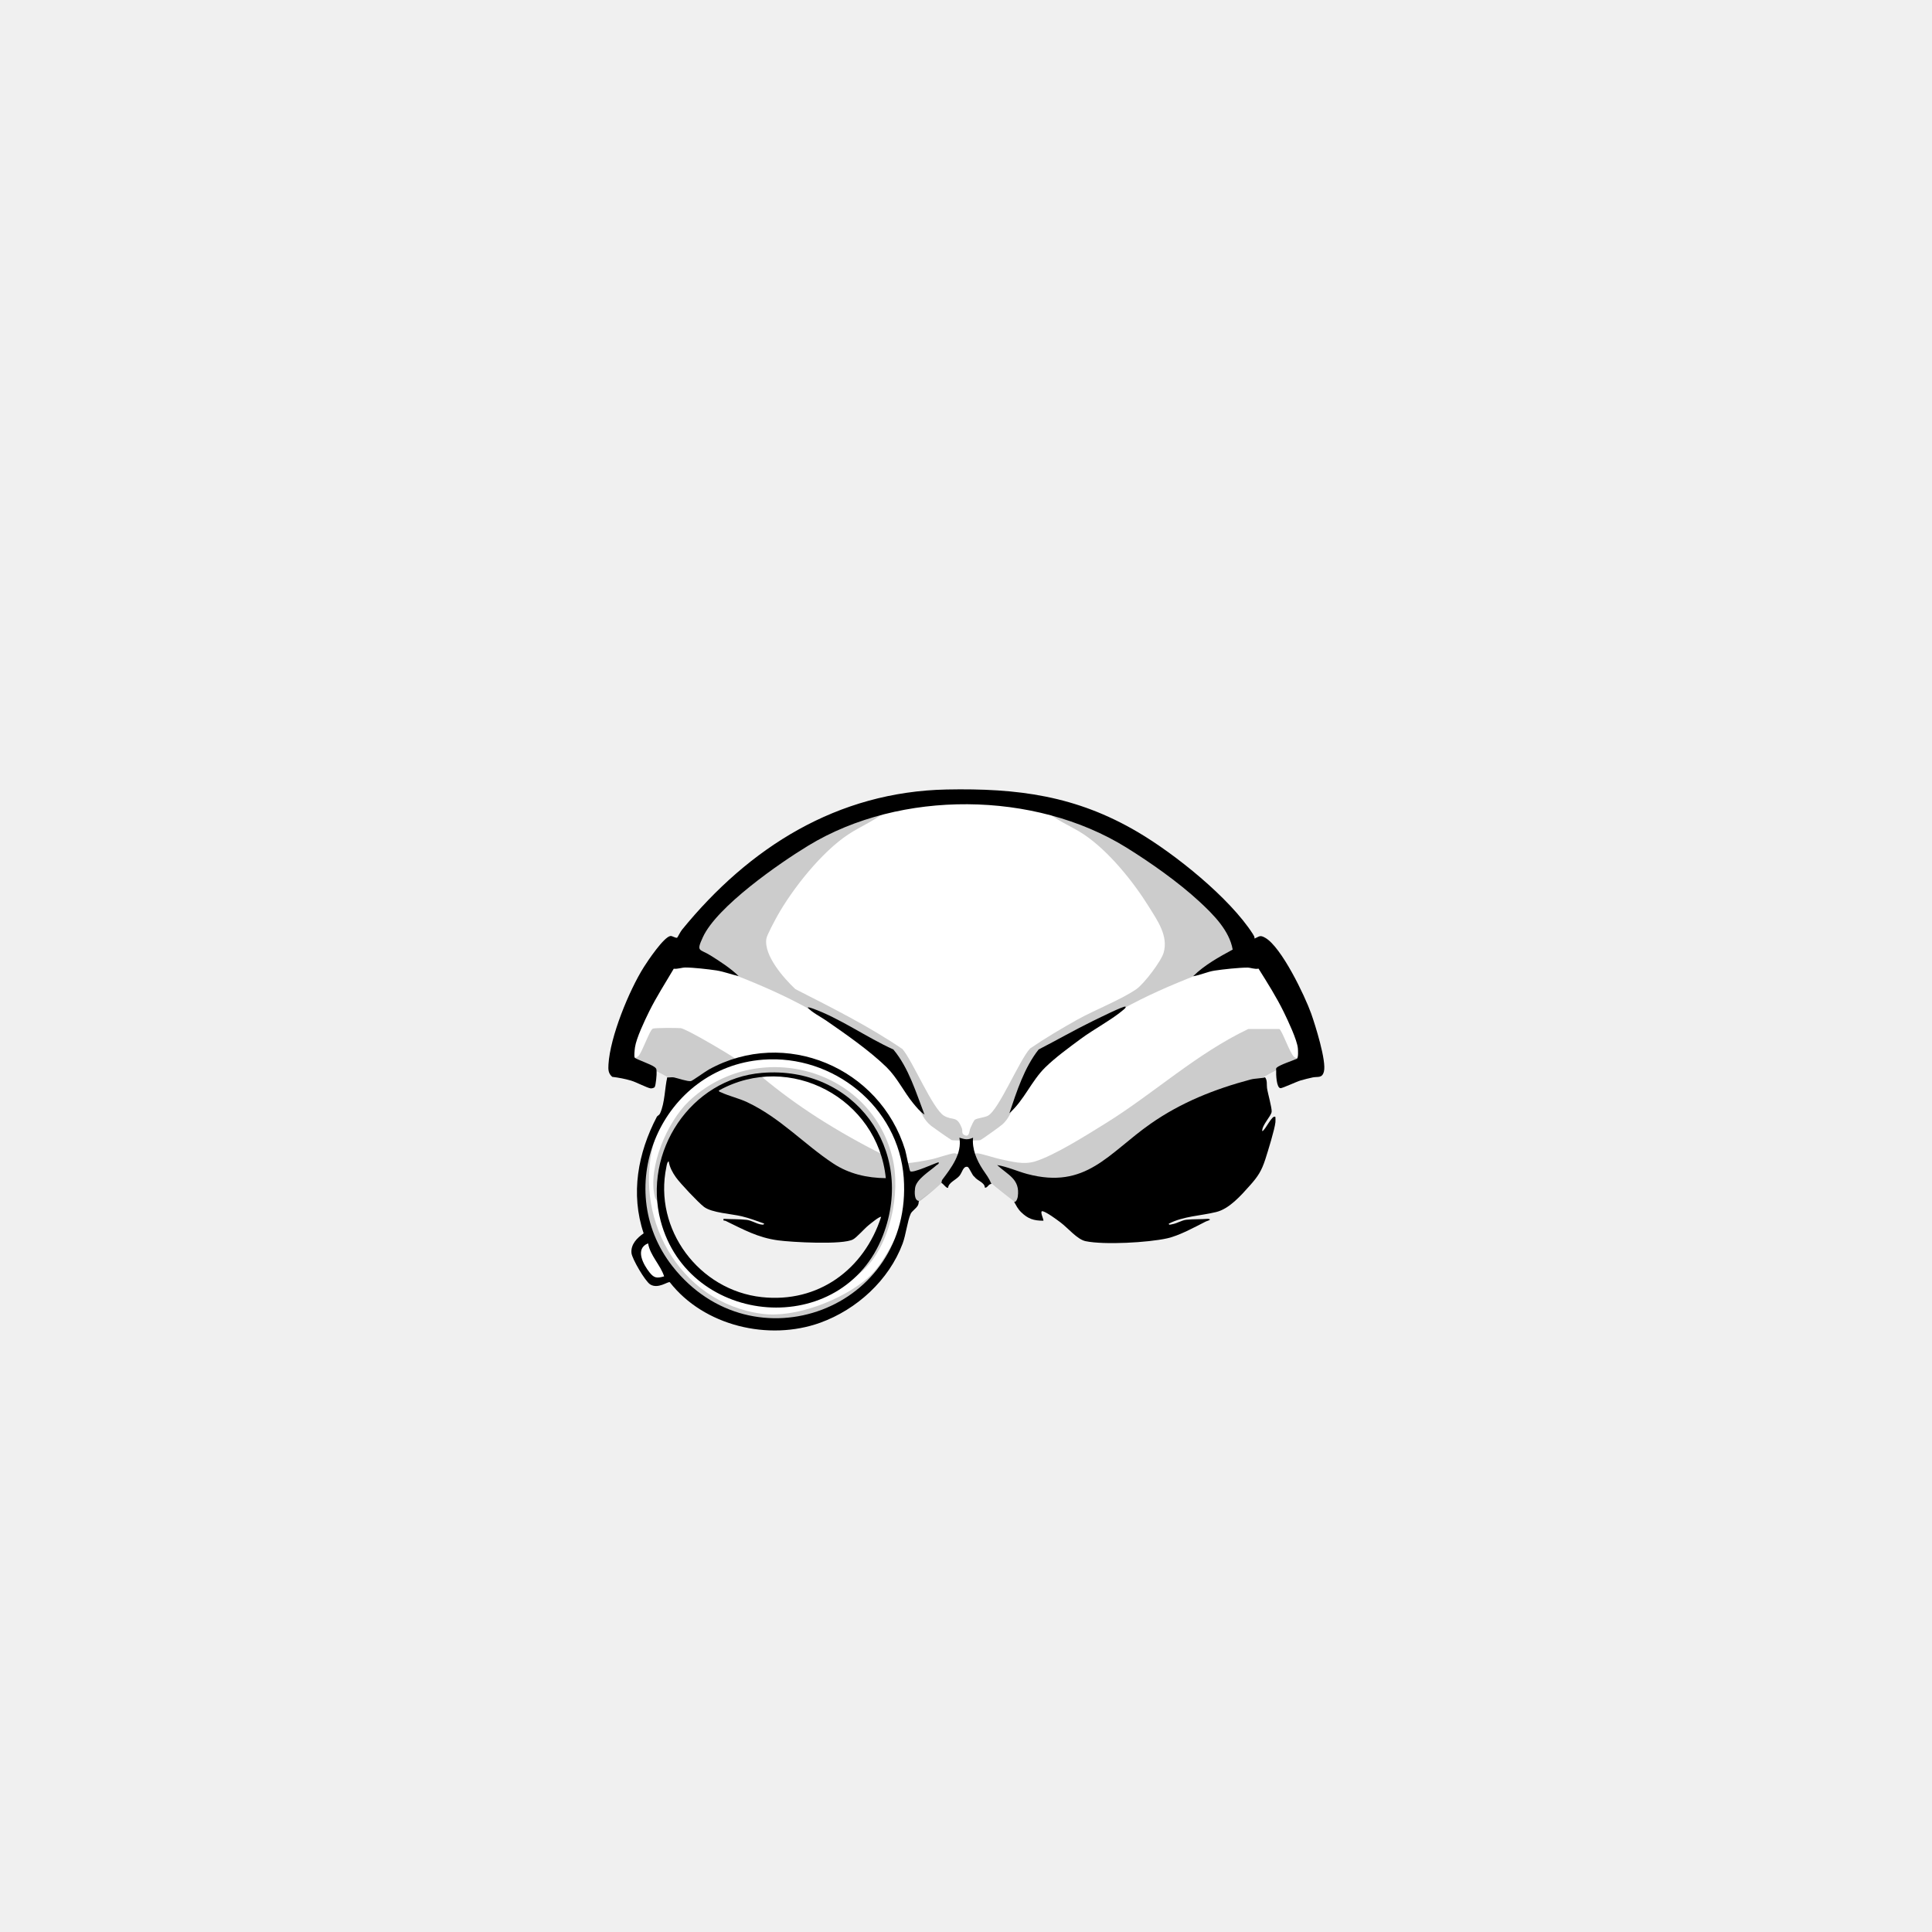
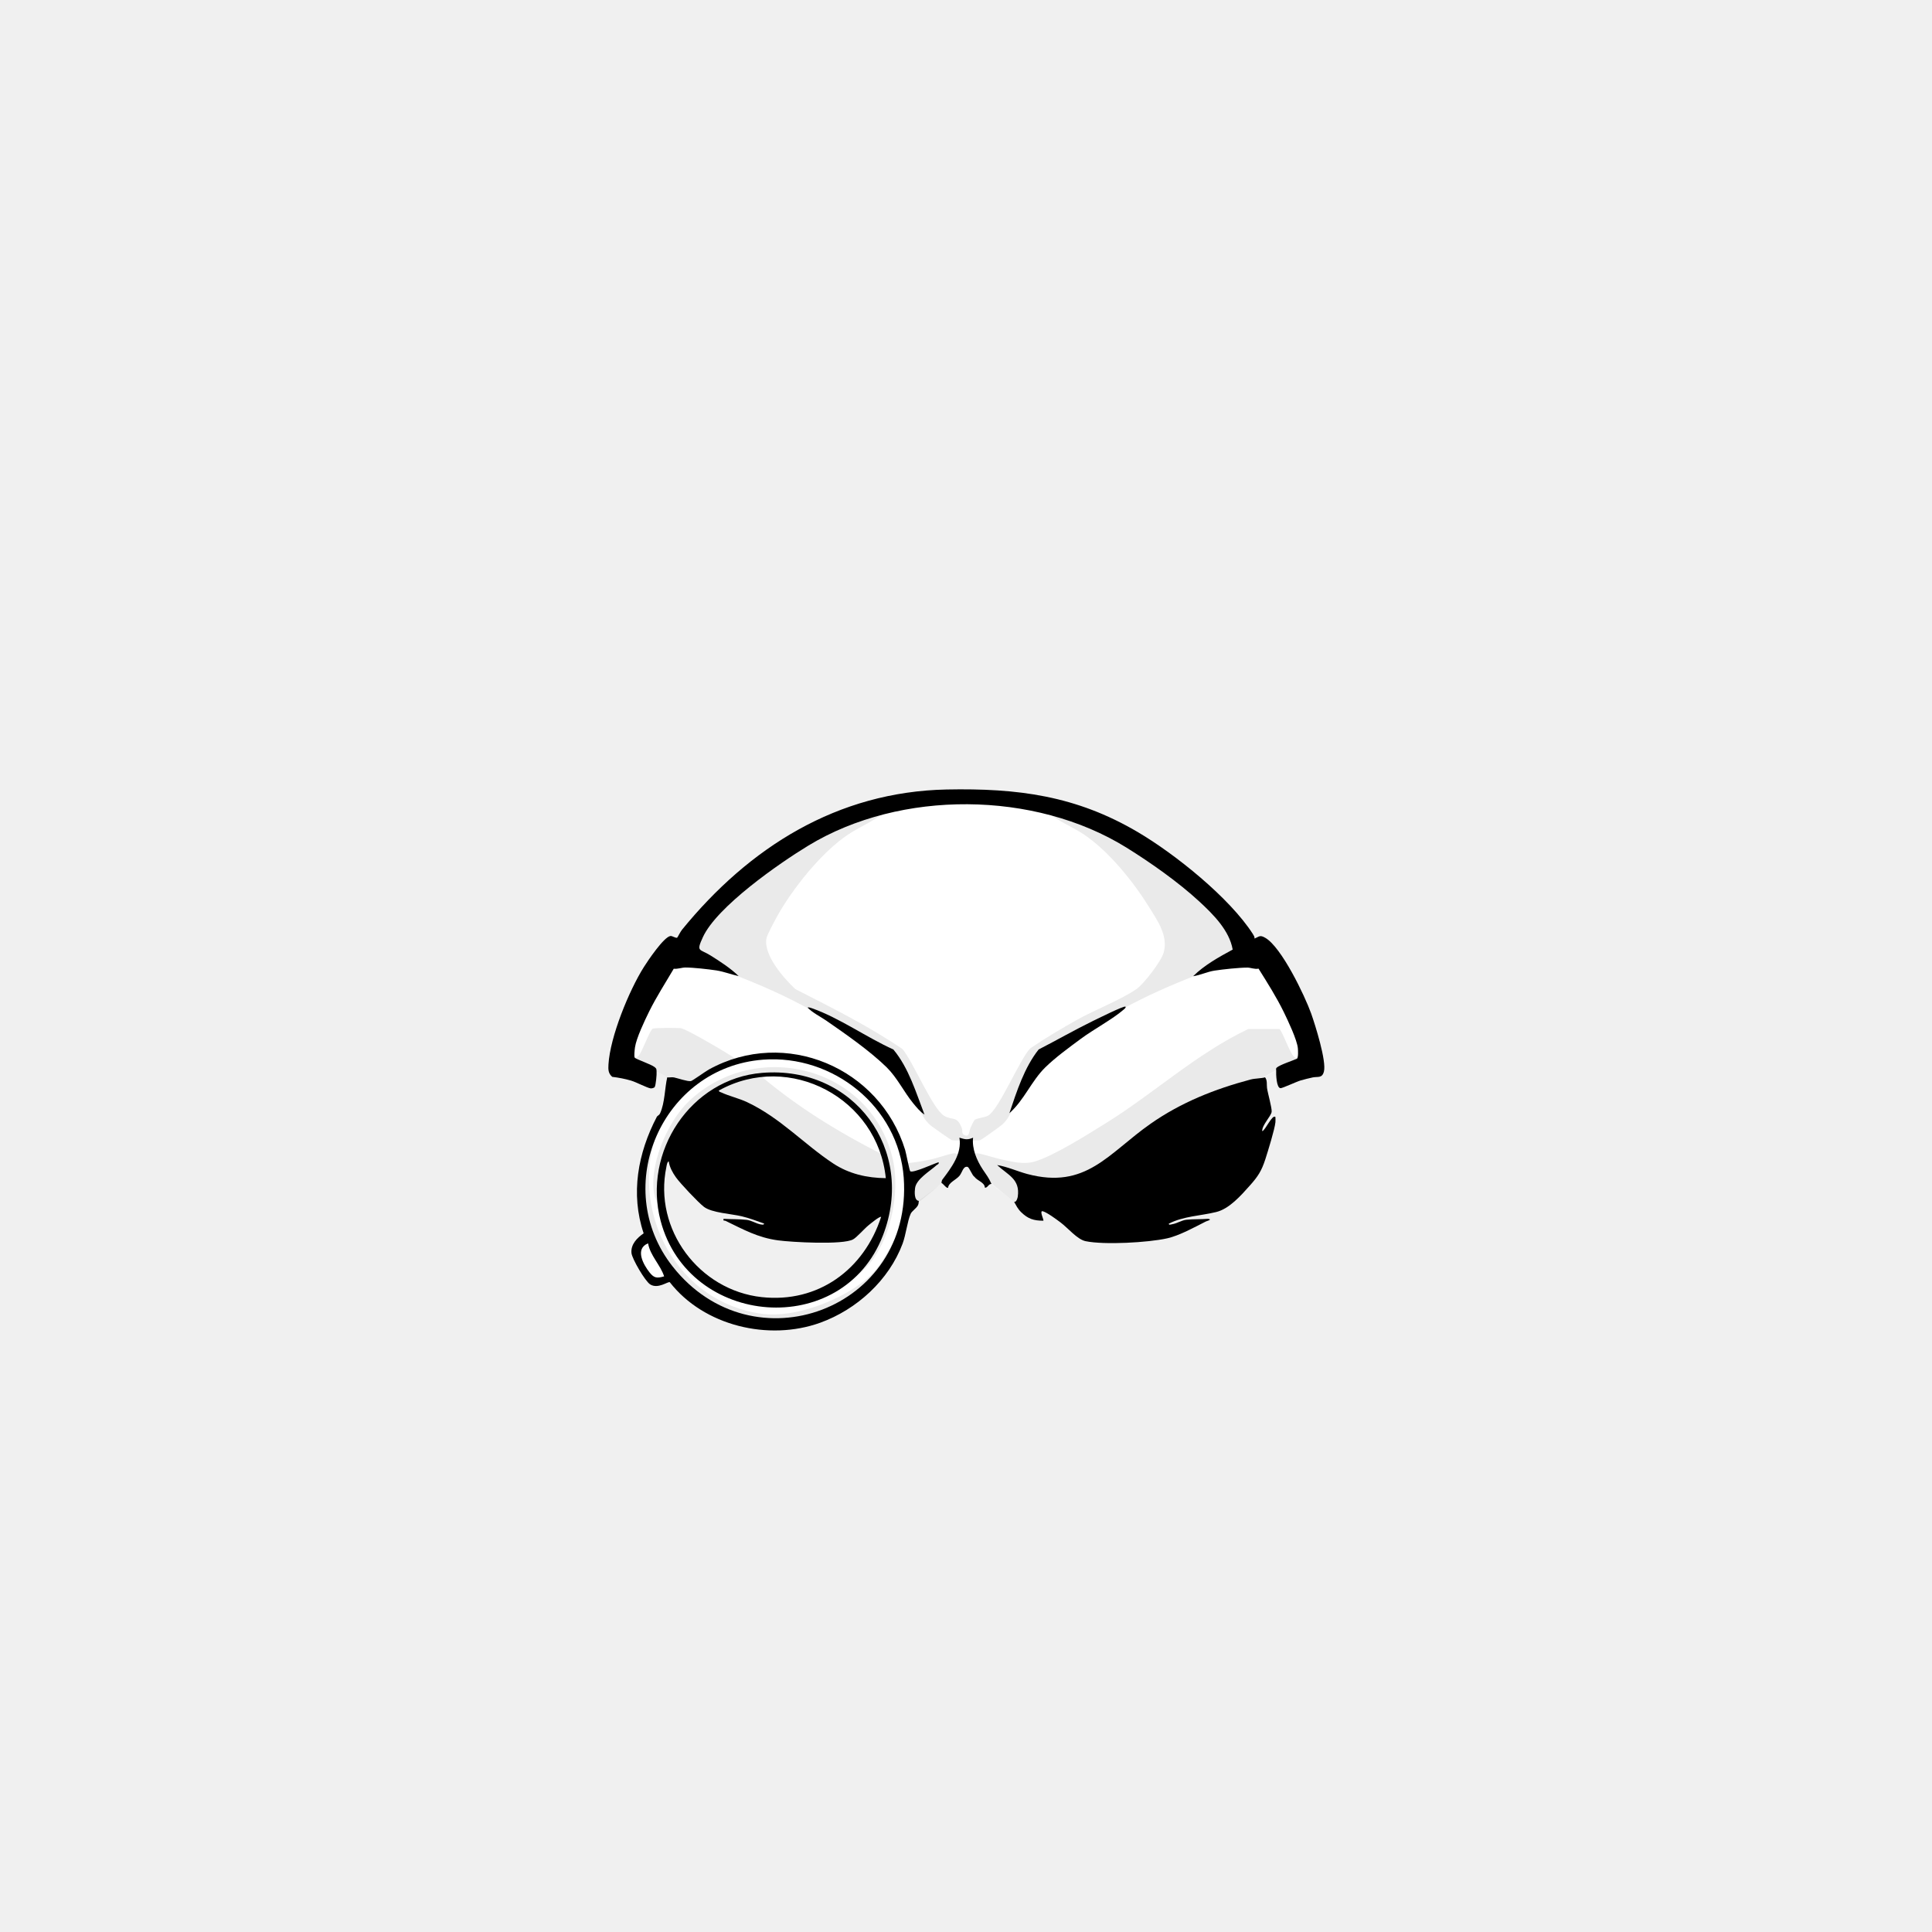
<svg xmlns="http://www.w3.org/2000/svg" id="eyes" version="1.1" viewBox="0 0 2048 2048">
-   <path id="fill-eyes3" fill="#fff" d="M1337.7 1024.3c5.6 3.4 36.1 66.5 39.3 76.2 0 6.8 8.2 17.3 1.7 22.2-2.1 1.6-13.8 5.7-17.7 7.8-9.3 4.9-18.6 9.9-27.5 15.5-1.2 39.5-9.8 77.6-42 103-38.3 30.2-100.7 45.4-148.8 39.9-19.9-2.3-37.1-12.8-56.9-7-11.8-10.4-26-18.9-37.7-29.3-3.5-3.1-17.5-19.4-19-20-.4-.2-8.8-.4-9.2-.3-1.6.4-14.2 15.2-17.2 17.9-12.5 11.6-28.6 22.3-42.3 32.2-12.9 90.6-104.4 140.7-189.5 108.5-81.7-30.8-115-134.2-68.2-207.7 2.2-3.4 11.4-14.1 12-16 .9-2.9 1-19.8-.5-21.6-.9-1-11.1-6.4-13.3-7.7-8.7-4.9-22.4-9.9-30-15-8.6-5.7-2.8-7.7-.9-12.6 1-2.6.8-6.4 1.8-9.2 7.7-21.1 25.9-58.8 39.4-76.4.7-.9 2.4-.4 3.1-1.3 17.9-23.6 37.1-49.9 58.4-70.4 144.6-138.2 344.5-142.8 493.5-8.5 20.7 18.6 37.4 39.7 55 61 2.9 3.5 10.4 15.7 12.5 17.5 1.6 1.3 3.2.6 4.2 1.3ZM941 1280c-44 16.4-94 11.2-137.2-5.3-38-14.4-74.2-39.4-82.8-81.7l-9.5 14.9c-51.4 102.9 64.8 217.4 166.8 160.8 34.7-19.2 55.5-49.9 62.7-88.8Z" class="fill" data-original-prefix="fill" />
-   <path id="fill-eyes2" fill="#fff" d="M808.8 1123.3c74.3-5.7 143.8 49.9 149.2 125.2 10 139.2-159.7 202.3-245 94-66.5-84.5-11.1-211 95.8-219.2m-1 14c-75.8 6.2-126.9 83.9-107.5 156.9 29.9 112.9 193.1 126.2 235.7 15.3 35-90.8-31-180.2-128.2-172.2" class="fill" data-original-prefix="fill" />
-   <path id="fill-eyes1" fill="#fff" d="M687 1318c2.1 13 13.2 22.9 17 35-7.5 2.3-10.6 1.9-15.4-4.1-6.7-8.4-15.9-25.2-1.6-30.9" class="fill" data-original-prefix="fill" />
-   <g id="shading-eyes">
-     <path id="outline-shading-eyes5" fill="#000" d="M942 857c-12.2 12.2-28.8 18.2-42.9 27.6-28.1 18.6-58.9 57.3-75.3 86.7-2.4 4.4-10.8 19.8-11.4 23.7-2.9 17.9 18.5 42 30.7 53.5 38.6 19.7 77.6 39.1 113.5 63.5 10.9 12.6 32.2 63.9 44.2 70.8 9.5 5.5 13.5-.6 18.8 13.2 1.1 2.8-.7 5.7 2.8 7.3 5.4 2.5 4.8-4 6.2-7.3.8-1.9 3.6-8.2 4.9-9.1 2.2-1.6 10.3-2.3 13.8-4.2 11.6-6.3 33.5-59.5 44.7-71.3 16.2-11.1 33.2-21.1 50.3-30.7 18-10 47.2-21.5 62.6-32.4 7.9-5.6 26-29.3 28.6-38.4 5.1-17.8-6.4-33.8-15.5-48.5-16.6-26.8-42.8-59.3-69.1-76.9-14.2-9.5-30.9-15.1-42.9-27.6 32.3 6.5 63 20.9 91.3 37.2 45 25.9 89.6 63.8 119.5 106.5 2.5 3.6 7.3 8.9 5.5 13.1-1.6 3.7-26.3 9.5-31.6 11.5-58 21.6-107.5 42.9-156.6 81.4-26.9 21-39.3 37.8-58.3 65.7-4.9 7.2-6.3 13.4-13.3 19.7-2.1 1.9-22 16.2-23.4 16.6-1.9.6-28.2.6-30.1 0-1.3-.4-19.7-13.4-21.9-15.1-8.5-7-9.6-13.4-15.3-21.7-18.6-27.2-30.8-43.5-56.9-64.1-49.5-39-98.9-60.6-157.6-82.4-5.5-2-29-7.5-31.3-10.6-2.9-4 2.2-9.9 4.6-13.5 27.2-39.6 72-78.2 113.1-102.9 30.2-18.1 63.5-34.2 98.3-41.2Z" class="outline" data-original-prefix="shading" opacity=".2" />
-     <path id="outline-shading-eyes4" fill="#000" d="M1376 1124c-.3.4-7.4 2.6-9 3.5-8.1 4.2-26.1 12.6-32.3 17.7-2.4 1.9-.9 4.2-2.2 5-26.2 9.2-58.4 13.2-83 25.8-28 14.3-61.4 41-85.4 61.6-2.1 1.8-2.7 4.3-5.6 6.4-9.5 6.8-49.4 20.6-53.4 25.6-.8 1-.5 3-1.7 3.5-3.1 1.4-7.1.6-10.3 0 3.1 7.6-1.1 9.4-7.9 8.5-19.2-15.8-40.5-29.2-56.1-49-.4-.2-7.8-.5-8.4-.4-3.2.4-6.3 6.2-8.5 8.5-12.3 12.6-33.8 31.2-48.5 40.5-1.2.8-2 1.3-3.5 1 1.9-16.2 1.5-32.9-1-49 9.5-.6 18.9-2.4 28.2-4.3 5.9-1.2 20.2-6.3 24.5-6.4 2.6 0 7 3.8 11.8 3.8s10-3.8 11.8-3.8c4 0 19.8 5.3 25.5 6.4 12.1 2.5 23.6 5.9 35.7 2.4 20.5-6 56.3-28.8 75.4-40.6 51.4-31.9 95.9-73.6 151.1-99.9h33c3 1.8 10.9 25.2 15.5 29.5 1 1 5.9 2.1 4.4 4Z" class="outline" data-original-prefix="shading" opacity=".2" />
-     <path id="outline-shading-eyes3" fill="#000" d="M898 1357c-.4-1.9 1-2.4 2.1-3.4 19.5-17.7 30.5-34.7 37.6-60.4 1.2-4.3 6-22.1 4.1-25.1-.9-1.4-26.1-11.3-30.2-13.3-6.3-3-16.6-7.3-22-11-6.9-4.7-15.9-14.9-23.2-20.8-19.7-15.9-51-40.3-73.8-50.2-4.2-1.8-26.8-9.1-30.1-8.8-1.6.2-2.3.9-3.5 1.6-5.8 3.2-14.9 13.7-19.3 15.7-3.7 1.6-5.9 1-5.8-3.2-21.7 20.1-33.7 50-35 79.5-.1 3 1.2 13.1 1 13.9-1.2 4.6-5 .3-5.8-3-7.5-31.2 13.2-79.2 35.9-100.9 70.6-67.3 191.8-37.6 215.9 59.1 9.4 37.8-2.2 94.2-31.9 120.9-2.2 2-13.3 11.9-16 9.5Zm38-133c-9.4-32.2-34.5-59.7-65-73.5-19.5-8.8-42.8-13.5-64-9.5 18.7 15.7 38.6 30.2 59.1 43.4 22.5 14.4 46 27.7 69.9 39.6" class="outline" data-original-prefix="shading" opacity=".2" />
-     <path id="outline-shading-eyes2" fill="#000" d="M782 1125c-15.4 3.6-30.3 11.3-43.3 20.2-3 2.1-8.3 7.7-11.2 7.9-1.3 0-12-2.8-12.3-3.3-.5-.6 0-2.2-.4-3.1-1.5-3.5-37-20-42.8-23.3 0-2.3 3.2-2.2 4.9-4.1 4.3-4.9 11.7-27.3 15.1-28.9 2-.9 25.9-.9 29.6-.5 5.8.6 50.6 27.1 57.8 32.2.6.4 3.2 2.3 2.7 2.8Z" class="outline" data-original-prefix="shading" opacity=".2" />
-     <path id="outline-shading-eyes1" fill="#000" d="M954 1303c1.8-.2 1 2.2.8 3.2-10.7 49.2-68.4 90.8-117.2 93.8-97.9 6.1-163.2-64.8-155.5-161.5 1.5-18.9 10.4-41.7 22-56.5-1 8.3-6.5 14.6-9 22.5-26.9 83.2 24 176.5 112.8 188.2 35.2 4.7 85-14.7 111.7-37.8 14.8-12.8 25.4-34.9 34.5-52Z" class="outline" data-original-prefix="shading" opacity=".2" />
+   <path id="fill-eyes3" fill="#ffffff" d="M1337.7 1024.3c5.6 3.4 36.1 66.5 39.3 76.2 0 6.8 8.2 17.3 1.7 22.2-2.1 1.6-13.8 5.7-17.7 7.8-9.3 4.9-18.6 9.9-27.5 15.5-1.2 39.5-9.8 77.6-42 103-38.3 30.2-100.7 45.4-148.8 39.9-19.9-2.3-37.1-12.8-56.9-7-11.8-10.4-26-18.9-37.7-29.3-3.5-3.1-17.5-19.4-19-20-.4-.2-8.8-.4-9.2-.3-1.6.4-14.2 15.2-17.2 17.9-12.5 11.6-28.6 22.3-42.3 32.2-12.9 90.6-104.4 140.7-189.5 108.5-81.7-30.8-115-134.2-68.2-207.7 2.2-3.4 11.4-14.1 12-16 .9-2.9 1-19.8-.5-21.6-.9-1-11.1-6.4-13.3-7.7-8.7-4.9-22.4-9.9-30-15-8.6-5.7-2.8-7.7-.9-12.6 1-2.6.8-6.4 1.8-9.2 7.7-21.1 25.9-58.8 39.4-76.4.7-.9 2.4-.4 3.1-1.3 17.9-23.6 37.1-49.9 58.4-70.4 144.6-138.2 344.5-142.8 493.5-8.5 20.7 18.6 37.4 39.7 55 61 2.9 3.5 10.4 15.7 12.5 17.5 1.6 1.3 3.2.6 4.2 1.3ZM941 1280c-44 16.4-94 11.2-137.2-5.3-38-14.4-74.2-39.4-82.8-81.7l-9.5 14.9c-51.4 102.9 64.8 217.4 166.8 160.8 34.7-19.2 55.5-49.9 62.7-88.8Z" class="fill" data-original-prefix="fill" />
+   <path id="fill-eyes2" fill="#ffffff" d="M808.8 1123.3c74.3-5.7 143.8 49.9 149.2 125.2 10 139.2-159.7 202.3-245 94-66.5-84.5-11.1-211 95.8-219.2m-1 14c-75.8 6.2-126.9 83.9-107.5 156.9 29.9 112.9 193.1 126.2 235.7 15.3 35-90.8-31-180.2-128.2-172.2" class="fill" data-original-prefix="fill" />
+   <path id="fill-eyes1" fill="#ffffff" d="M687 1318c2.1 13 13.2 22.9 17 35-7.5 2.3-10.6 1.9-15.4-4.1-6.7-8.4-15.9-25.2-1.6-30.9" class="fill" data-original-prefix="fill" />
+   <g id="shading-eyes" fill="#aaaaaa" opacity="0.5">
+     <path id="shading-eyes5" fill="#aaaaaa" d="M942 857c-12.2 12.2-28.8 18.2-42.9 27.6-28.1 18.6-58.9 57.3-75.3 86.7-2.4 4.4-10.8 19.8-11.4 23.7-2.9 17.9 18.5 42 30.7 53.5 38.6 19.7 77.6 39.1 113.5 63.5 10.9 12.6 32.2 63.9 44.2 70.8 9.5 5.5 13.5-.6 18.8 13.2 1.1 2.8-.7 5.7 2.8 7.3 5.4 2.5 4.8-4 6.2-7.3.8-1.9 3.6-8.2 4.9-9.1 2.2-1.6 10.3-2.3 13.8-4.2 11.6-6.3 33.5-59.5 44.7-71.3 16.2-11.1 33.2-21.1 50.3-30.7 18-10 47.2-21.5 62.6-32.4 7.9-5.6 26-29.3 28.6-38.4 5.1-17.8-6.4-33.8-15.5-48.5-16.6-26.8-42.8-59.3-69.1-76.9-14.2-9.5-30.9-15.1-42.9-27.6 32.3 6.5 63 20.9 91.3 37.2 45 25.9 89.6 63.8 119.5 106.5 2.5 3.6 7.3 8.9 5.5 13.1-1.6 3.7-26.3 9.5-31.6 11.5-58 21.6-107.5 42.9-156.6 81.4-26.9 21-39.3 37.8-58.3 65.7-4.9 7.2-6.3 13.4-13.3 19.7-2.1 1.9-22 16.2-23.4 16.6-1.9.6-28.2.6-30.1 0-1.3-.4-19.7-13.4-21.9-15.1-8.5-7-9.6-13.4-15.3-21.7-18.6-27.2-30.8-43.5-56.9-64.1-49.5-39-98.9-60.6-157.6-82.4-5.5-2-29-7.5-31.3-10.6-2.9-4 2.2-9.9 4.6-13.5 27.2-39.6 72-78.2 113.1-102.9 30.2-18.1 63.5-34.2 98.3-41.2Z" class="outline shading" data-original-prefix="shading" opacity="0.5" style="opacity: 0.5" />
+     <path id="shading-eyes4" fill="#aaaaaa" d="M1376 1124c-.3.4-7.4 2.6-9 3.5-8.1 4.2-26.1 12.6-32.3 17.7-2.4 1.9-.9 4.2-2.2 5-26.2 9.2-58.4 13.2-83 25.8-28 14.3-61.4 41-85.4 61.6-2.1 1.8-2.7 4.3-5.6 6.4-9.5 6.8-49.4 20.6-53.4 25.6-.8 1-.5 3-1.7 3.5-3.1 1.4-7.1.6-10.3 0 3.1 7.6-1.1 9.4-7.9 8.5-19.2-15.8-40.5-29.2-56.1-49-.4-.2-7.8-.5-8.4-.4-3.2.4-6.3 6.2-8.5 8.5-12.3 12.6-33.8 31.2-48.5 40.5-1.2.8-2 1.3-3.5 1 1.9-16.2 1.5-32.9-1-49 9.5-.6 18.9-2.4 28.2-4.3 5.9-1.2 20.2-6.3 24.5-6.4 2.6 0 7 3.8 11.8 3.8s10-3.8 11.8-3.8c4 0 19.8 5.3 25.5 6.4 12.1 2.5 23.6 5.9 35.7 2.4 20.5-6 56.3-28.8 75.4-40.6 51.4-31.9 95.9-73.6 151.1-99.9h33c3 1.8 10.9 25.2 15.5 29.5 1 1 5.9 2.1 4.4 4Z" class="outline shading" data-original-prefix="shading" opacity="0.5" style="opacity: 0.5" />
+     <path id="shading-eyes3" fill="#aaaaaa" d="M898 1357c-.4-1.9 1-2.4 2.1-3.4 19.5-17.7 30.5-34.7 37.6-60.4 1.2-4.3 6-22.1 4.1-25.1-.9-1.4-26.1-11.3-30.2-13.3-6.3-3-16.6-7.3-22-11-6.9-4.7-15.9-14.9-23.2-20.8-19.7-15.9-51-40.3-73.8-50.2-4.2-1.8-26.8-9.1-30.1-8.8-1.6.2-2.3.9-3.5 1.6-5.8 3.2-14.9 13.7-19.3 15.7-3.7 1.6-5.9 1-5.8-3.2-21.7 20.1-33.7 50-35 79.5-.1 3 1.2 13.1 1 13.9-1.2 4.6-5 .3-5.8-3-7.5-31.2 13.2-79.2 35.9-100.9 70.6-67.3 191.8-37.6 215.9 59.1 9.4 37.8-2.2 94.2-31.9 120.9-2.2 2-13.3 11.9-16 9.5Zm38-133c-9.4-32.2-34.5-59.7-65-73.5-19.5-8.8-42.8-13.5-64-9.5 18.7 15.7 38.6 30.2 59.1 43.4 22.5 14.4 46 27.7 69.9 39.6" class="outline shading" data-original-prefix="shading" opacity="0.5" style="opacity: 0.5" />
+     <path id="shading-eyes2" fill="#aaaaaa" d="M782 1125c-15.4 3.6-30.3 11.3-43.3 20.2-3 2.1-8.3 7.7-11.2 7.9-1.3 0-12-2.8-12.3-3.3-.5-.6 0-2.2-.4-3.1-1.5-3.5-37-20-42.8-23.3 0-2.3 3.2-2.2 4.9-4.1 4.3-4.9 11.7-27.3 15.1-28.9 2-.9 25.9-.9 29.6-.5 5.8.6 50.6 27.1 57.8 32.2.6.4 3.2 2.3 2.7 2.8Z" class="outline shading" data-original-prefix="shading" opacity="0.5" style="opacity: 0.5" />
+     <path id="shading-eyes1" fill="#aaaaaa" d="M954 1303c1.8-.2 1 2.2.8 3.2-10.7 49.2-68.4 90.8-117.2 93.8-97.9 6.1-163.2-64.8-155.5-161.5 1.5-18.9 10.4-41.7 22-56.5-1 8.3-6.5 14.6-9 22.5-26.9 83.2 24 176.5 112.8 188.2 35.2 4.7 85-14.7 111.7-37.8 14.8-12.8 25.4-34.9 34.5-52Z" class="outline shading" data-original-prefix="shading" opacity="0.5" style="opacity: 0.5" />
  </g>
-   <path id="outline-eyes7" fill="#000" d="M1341 1142c2.6 3.2 1.6 7.7 2.1 11.4.8 5.7 5.3 21 4.9 25.1-.5 4.7-10.5 14.3-10 20.6 3.3-.8 10.7-18.3 14-15 0 1.8.2 3.7 0 5.5-.8 7.7-8 30.9-10.7 39.3-4 12.3-7.8 18.2-16.3 27.7-9.5 10.7-22 24.9-35.8 28.2-16.7 4.1-34.5 4.3-50.2 12.3-.2 1.8 2.2.9 3.2.7 5.3-.8 10.2-4.2 15.3-4.8 7.1-.8 15.7-.4 23-1 5.4.7-1.4 2.4-2.2 2.8-12 6.1-28.4 15.1-41.1 17.9-20.2 4.5-66.7 7.1-86.4 3-8.9-1.8-18.9-14.2-26.9-20.1-4.3-3.2-13.7-10.2-18.4-11.6-4.2-1.2 1.3 9.2.5 10-10.3 0-16.3-2-23.5-9-3.7-3.6-5.3-7.2-7.5-11 2.4.7 3.7-4.1 3.9-5.6 2.6-18.6-10.4-22.7-21.9-33.4 11 1.8 21.2 6.6 32 9.5 62.4 16.6 85.8-21.9 130.7-53.3 32.3-22.6 68-36.8 106.1-46.9 4.5-1.2 11.6-1.1 15.2-2.3" class="outline" data-original-prefix="outline" />
-   <path id="outline-eyes6" fill="#000" d="M696 1136c.3 2.6-.8 14.5-2 16.3-.6 1-3.3 1.6-4.4 1.4-3.6-.5-15.2-6.6-20.6-8.2-6.5-1.9-13.2-3.2-20-4-4.3-3.7-4.3-7.7-4-13.1 1.7-29.3 21.8-78.4 37.6-103.4 4.2-6.7 21.1-31.8 28.1-32.8 1.9-.3 5.9 2.7 7.2 1.7.4-.3 3.5-6.5 5.1-8.4 71.3-87.4 164.5-146.2 280.4-148.6 75.3-1.5 137.2 6.5 202.8 45.2 39.4 23.2 97.3 69.6 121.9 108 .9 1.5 1.9 2.9 1.8 4.8 5-2.1 5.6-4.1 11.3-.8 17.2 9.8 41.8 61.1 48.7 80.3 4.3 12.2 16.4 50.5 13.5 61.5-1.9 7.4-6.6 5.1-11.8 6.2-4.2.9-8.6 2-12.8 3.2s-19.4 8.3-21.3 8.2c-4.5 0-4.9-15-4.7-18.7 0-1.2-.5-2.1.6-3.1 3.6-3.1 16.5-7.2 21.4-9.4 1.6-1.3 1.2-8.6 1-11-.8-9-10.5-29.3-14.8-38.2-7.8-16-17.5-31.3-26.9-46.3-4 .9-8.2-1.1-11.8-1.1-8.9 0-25.8 1.8-34.9 3.2-7.7 1.2-14.9 4.8-22.6 5.9 11.8-11.7 27.3-20.3 41.9-28.2-3.5-20.3-20.6-37.3-35.3-50.9-22.4-20.7-51.7-41.3-77.6-57.4-97-60.1-239.1-61.3-336.8-2-31 18.8-97.1 64.8-111.9 97.1-7.4 16.1-3.6 12.1 8.2 19.5 10.2 6.4 21.2 13.5 29.7 21.8-7.9-1.7-15.4-4.7-23.5-6-8.6-1.3-24.5-3.1-33-3.1-3.7 0-8.2 1.8-12.3 1.3-8.8 15-18.4 29.8-26.1 45.4-4.7 9.5-13.6 28.2-15 38-.3 2.3-1.2 9.7-.2 10.9 1.4 1.7 17.2 6.9 21.1 10 2.1 1.7 1.8 2.1 2 4.5Z" class="outline" data-original-prefix="outline" />
-   <path id="outline-eyes5" fill="#000" d="M707 1142c2 .5 5-.4 7.4.1 4.3.9 14.5 4.5 18 3.9 1.6-.3 15.5-10.3 18.9-12.2 81-44.8 181.4-2 208.2 85.2 1.1 3.6 4.5 21.9 5.4 22.6 3 2.2 25.4-8.3 30.1-9.6.5 2.2-1.2 2.2-2.3 3.2-6.6 6.1-21.5 14.6-22.7 24.3-.5 3.7-1.1 13 4 13.5-.3.8.1 2.5-.9 4.6-1.9 3.6-6.5 6.1-7.8 9.2-3.4 7.6-5 22.1-8.5 31.5-14.5 38.8-48.6 69.8-87.2 83.8-54.8 19.8-123.5 3.4-159.6-42.9-1.8-1.1-12.5 7.6-20.8 2.3-5.3-3.3-19.2-27.1-19.8-33.2-.9-9.2 5.9-16.1 12.9-20.9-14.1-42-6.1-85.2 14-123.6.7-1.3 2.4-1.3 3.5-3.8 5-11 4.8-26.3 7.5-38Zm101.8-18.7C702 1131.5 646.5 1258 713 1342.5c85.3 108.4 254.9 45.3 245-94-5.4-75.3-74.9-130.9-149.2-125.2M687 1318c-14.3 5.7-5.1 22.5 1.6 30.9 4.8 6 7.8 6.3 15.4 4.1-3.8-12-14.8-22-17-35" class="outline" data-original-prefix="outline" />
-   <path id="outline-eyes4" fill="#000" d="M998 1254c.2-.3 0-2.3.9-3.5 9.5-12.6 21.1-27.7 18.1-44.5 6 1.8 8.5 2.6 14.5 0-1.3 11.8 3.9 24 10.3 33.7 4.4 6.7 5.8 7.8 9.2 15.3-3.3 0-4 4.3-7 4-.2-5.7-7.9-7.2-11-11.5-2.5-1.4-5.5-10.3-7.5-10.6-4.7-.8-5.3 5.8-8.5 9.6-3.8 4.4-11.3 6.9-12 12.5-1.4 1.3-5.2-4.4-7-5" class="outline" data-original-prefix="outline" />
-   <path id="outline-eyes3" fill="#000" d="M1193 1067c1 1-1.4 2.8-2.1 3.4-11.5 10-31.9 20.9-45.2 30.8-12.2 9-27 19.8-37.7 30.3-14.7 14.4-22.4 34.8-38 48.5 7.8-23.1 15.8-48.3 31-67.5 19.3-9.9 38.2-20.8 57.7-30.3 3.8-1.8 33-16.4 34.3-15.1Z" class="outline" data-original-prefix="outline" />
-   <path id="outline-eyes2" fill="#000" d="M856 1068c1.7-.3 3.1.2 4.7.8 28.7 10 58.3 31.1 86.3 43.7 16.4 19.7 23.9 45.4 33 69-4.6-2.9-8.5-7.8-12-12-10-12.3-16.8-26.9-28-38-17.5-17.2-43.3-35.2-63.7-49.3-6.8-4.7-14.7-8.4-20.3-14.2" class="outline" data-original-prefix="outline" />
-   <path id="outline-eyes1" fill="#000" d="M807.8 1137.3c97.3-8 163.2 81.4 128.2 172.2-42.7 110.8-205.8 97.6-235.7-15.3-19.3-73 31.7-150.7 107.5-156.9M939 1249c-8.4-84.5-101.9-134.7-177-93 .1 1.4 1.5 1.6 2.5 2 8.9 4.1 18.7 6.2 27.6 10.4 35 16.5 60.2 44.5 91.1 64.9 16.8 11.1 35.9 15.4 55.9 15.6Zm-129 48c-8-2.8-15.4-5.7-23.8-7.7-10.8-2.6-31.6-3.6-40-10-6.2-4.8-25-24.7-29.7-31.3-3.5-4.9-6.8-10.9-7.6-16.9-1.7.4-2.2 4.4-2.5 5.9-13.9 66.2 34.7 130.8 101.1 138 59.8 6.5 108.4-29.2 126.5-85-1.2-1.2-11.9 7.7-13.5 9-4.3 3.5-12.4 12.8-16.2 14.8-10.7 6-65.4 3-79.7 1-21.3-2.9-36.4-11.4-55.4-20.6-1.3-.7-2.8.6-2.2-2.2 7.7.5 16.8.2 24.4 1.1 5.1.6 9.5 3.6 14.3 4.7 1 .2 4.4 1.1 4.2-.8Z" class="outline" data-original-prefix="outline" />
+   <path id="outline-eyes7" fill="#000000" d="M1341 1142c2.6 3.2 1.6 7.7 2.1 11.4.8 5.7 5.3 21 4.9 25.1-.5 4.7-10.5 14.3-10 20.6 3.3-.8 10.7-18.3 14-15 0 1.8.2 3.7 0 5.5-.8 7.7-8 30.9-10.7 39.3-4 12.3-7.8 18.2-16.3 27.7-9.5 10.7-22 24.9-35.8 28.2-16.7 4.1-34.5 4.3-50.2 12.3-.2 1.8 2.2.9 3.2.7 5.3-.8 10.2-4.2 15.3-4.8 7.1-.8 15.7-.4 23-1 5.4.7-1.4 2.4-2.2 2.8-12 6.1-28.4 15.1-41.1 17.9-20.2 4.5-66.7 7.1-86.4 3-8.9-1.8-18.9-14.2-26.9-20.1-4.3-3.2-13.7-10.2-18.4-11.6-4.2-1.2 1.3 9.2.5 10-10.3 0-16.3-2-23.5-9-3.7-3.6-5.3-7.2-7.5-11 2.4.7 3.7-4.1 3.9-5.6 2.6-18.6-10.4-22.7-21.9-33.4 11 1.8 21.2 6.6 32 9.5 62.4 16.6 85.8-21.9 130.7-53.3 32.3-22.6 68-36.8 106.1-46.9 4.5-1.2 11.6-1.1 15.2-2.3" class="outline" data-original-prefix="outline" />
+   <path id="outline-eyes6" fill="#000000" d="M696 1136c.3 2.6-.8 14.5-2 16.3-.6 1-3.3 1.6-4.4 1.4-3.6-.5-15.2-6.6-20.6-8.2-6.5-1.9-13.2-3.2-20-4-4.3-3.7-4.3-7.7-4-13.1 1.7-29.3 21.8-78.4 37.6-103.4 4.2-6.7 21.1-31.8 28.1-32.8 1.9-.3 5.9 2.7 7.2 1.7.4-.3 3.5-6.5 5.1-8.4 71.3-87.4 164.5-146.2 280.4-148.6 75.3-1.5 137.2 6.5 202.8 45.2 39.4 23.2 97.3 69.6 121.9 108 .9 1.5 1.9 2.9 1.8 4.8 5-2.1 5.6-4.1 11.3-.8 17.2 9.8 41.8 61.1 48.7 80.3 4.3 12.2 16.4 50.5 13.5 61.5-1.9 7.4-6.6 5.1-11.8 6.2-4.2.9-8.6 2-12.8 3.2s-19.4 8.3-21.3 8.2c-4.5 0-4.9-15-4.7-18.7 0-1.2-.5-2.1.6-3.1 3.6-3.1 16.5-7.2 21.4-9.4 1.6-1.3 1.2-8.6 1-11-.8-9-10.5-29.3-14.8-38.2-7.8-16-17.5-31.3-26.9-46.3-4 .9-8.2-1.1-11.8-1.1-8.9 0-25.8 1.8-34.9 3.2-7.7 1.2-14.9 4.8-22.6 5.9 11.8-11.7 27.3-20.3 41.9-28.2-3.5-20.3-20.6-37.3-35.3-50.9-22.4-20.7-51.7-41.3-77.6-57.4-97-60.1-239.1-61.3-336.8-2-31 18.8-97.1 64.8-111.9 97.1-7.4 16.1-3.6 12.1 8.2 19.5 10.2 6.4 21.2 13.5 29.7 21.8-7.9-1.7-15.4-4.7-23.5-6-8.6-1.3-24.5-3.1-33-3.1-3.7 0-8.2 1.8-12.3 1.3-8.8 15-18.4 29.8-26.1 45.4-4.7 9.5-13.6 28.2-15 38-.3 2.3-1.2 9.7-.2 10.9 1.4 1.7 17.2 6.9 21.1 10 2.1 1.7 1.8 2.1 2 4.5Z" class="outline" data-original-prefix="outline" />
+   <path id="outline-eyes5" fill="#000000" d="M707 1142c2 .5 5-.4 7.4.1 4.3.9 14.5 4.5 18 3.9 1.6-.3 15.5-10.3 18.9-12.2 81-44.8 181.4-2 208.2 85.2 1.1 3.6 4.5 21.9 5.4 22.6 3 2.2 25.4-8.3 30.1-9.6.5 2.2-1.2 2.2-2.3 3.2-6.6 6.1-21.5 14.6-22.7 24.3-.5 3.7-1.1 13 4 13.5-.3.8.1 2.5-.9 4.6-1.9 3.6-6.5 6.1-7.8 9.2-3.4 7.6-5 22.1-8.5 31.5-14.5 38.8-48.6 69.8-87.2 83.8-54.8 19.8-123.5 3.4-159.6-42.9-1.8-1.1-12.5 7.6-20.8 2.3-5.3-3.3-19.2-27.1-19.8-33.2-.9-9.2 5.9-16.1 12.9-20.9-14.1-42-6.1-85.2 14-123.6.7-1.3 2.4-1.3 3.5-3.8 5-11 4.8-26.3 7.5-38Zm101.8-18.7C702 1131.5 646.5 1258 713 1342.5c85.3 108.4 254.9 45.3 245-94-5.4-75.3-74.9-130.9-149.2-125.2M687 1318c-14.3 5.7-5.1 22.5 1.6 30.9 4.8 6 7.8 6.3 15.4 4.1-3.8-12-14.8-22-17-35" class="outline" data-original-prefix="outline" />
+   <path id="outline-eyes4" fill="#000000" d="M998 1254c.2-.3 0-2.3.9-3.5 9.5-12.6 21.1-27.7 18.1-44.5 6 1.8 8.5 2.6 14.5 0-1.3 11.8 3.9 24 10.3 33.7 4.4 6.7 5.8 7.8 9.2 15.3-3.3 0-4 4.3-7 4-.2-5.7-7.9-7.2-11-11.5-2.5-1.4-5.5-10.3-7.5-10.6-4.7-.8-5.3 5.8-8.5 9.6-3.8 4.4-11.3 6.9-12 12.5-1.4 1.3-5.2-4.4-7-5" class="outline" data-original-prefix="outline" />
+   <path id="outline-eyes3" fill="#000000" d="M1193 1067c1 1-1.4 2.8-2.1 3.4-11.5 10-31.9 20.9-45.2 30.8-12.2 9-27 19.8-37.7 30.3-14.7 14.4-22.4 34.8-38 48.5 7.8-23.1 15.8-48.3 31-67.5 19.3-9.9 38.2-20.8 57.7-30.3 3.8-1.8 33-16.4 34.3-15.1Z" class="outline" data-original-prefix="outline" />
+   <path id="outline-eyes2" fill="#000000" d="M856 1068c1.7-.3 3.1.2 4.7.8 28.7 10 58.3 31.1 86.3 43.7 16.4 19.7 23.9 45.4 33 69-4.6-2.9-8.5-7.8-12-12-10-12.3-16.8-26.9-28-38-17.5-17.2-43.3-35.2-63.7-49.3-6.8-4.7-14.7-8.4-20.3-14.2" class="outline" data-original-prefix="outline" />
+   <path id="outline-eyes1" fill="#000000" d="M807.8 1137.3c97.3-8 163.2 81.4 128.2 172.2-42.7 110.8-205.8 97.6-235.7-15.3-19.3-73 31.7-150.7 107.5-156.9M939 1249c-8.4-84.5-101.9-134.7-177-93 .1 1.4 1.5 1.6 2.5 2 8.9 4.1 18.7 6.2 27.6 10.4 35 16.5 60.2 44.5 91.1 64.9 16.8 11.1 35.9 15.4 55.9 15.6Zm-129 48c-8-2.8-15.4-5.7-23.8-7.7-10.8-2.6-31.6-3.6-40-10-6.2-4.8-25-24.7-29.7-31.3-3.5-4.9-6.8-10.9-7.6-16.9-1.7.4-2.2 4.4-2.5 5.9-13.9 66.2 34.7 130.8 101.1 138 59.8 6.5 108.4-29.2 126.5-85-1.2-1.2-11.9 7.7-13.5 9-4.3 3.5-12.4 12.8-16.2 14.8-10.7 6-65.4 3-79.7 1-21.3-2.9-36.4-11.4-55.4-20.6-1.3-.7-2.8.6-2.2-2.2 7.7.5 16.8.2 24.4 1.1 5.1.6 9.5 3.6 14.3 4.7 1 .2 4.4 1.1 4.2-.8Z" class="outline" data-original-prefix="outline" />
</svg>
